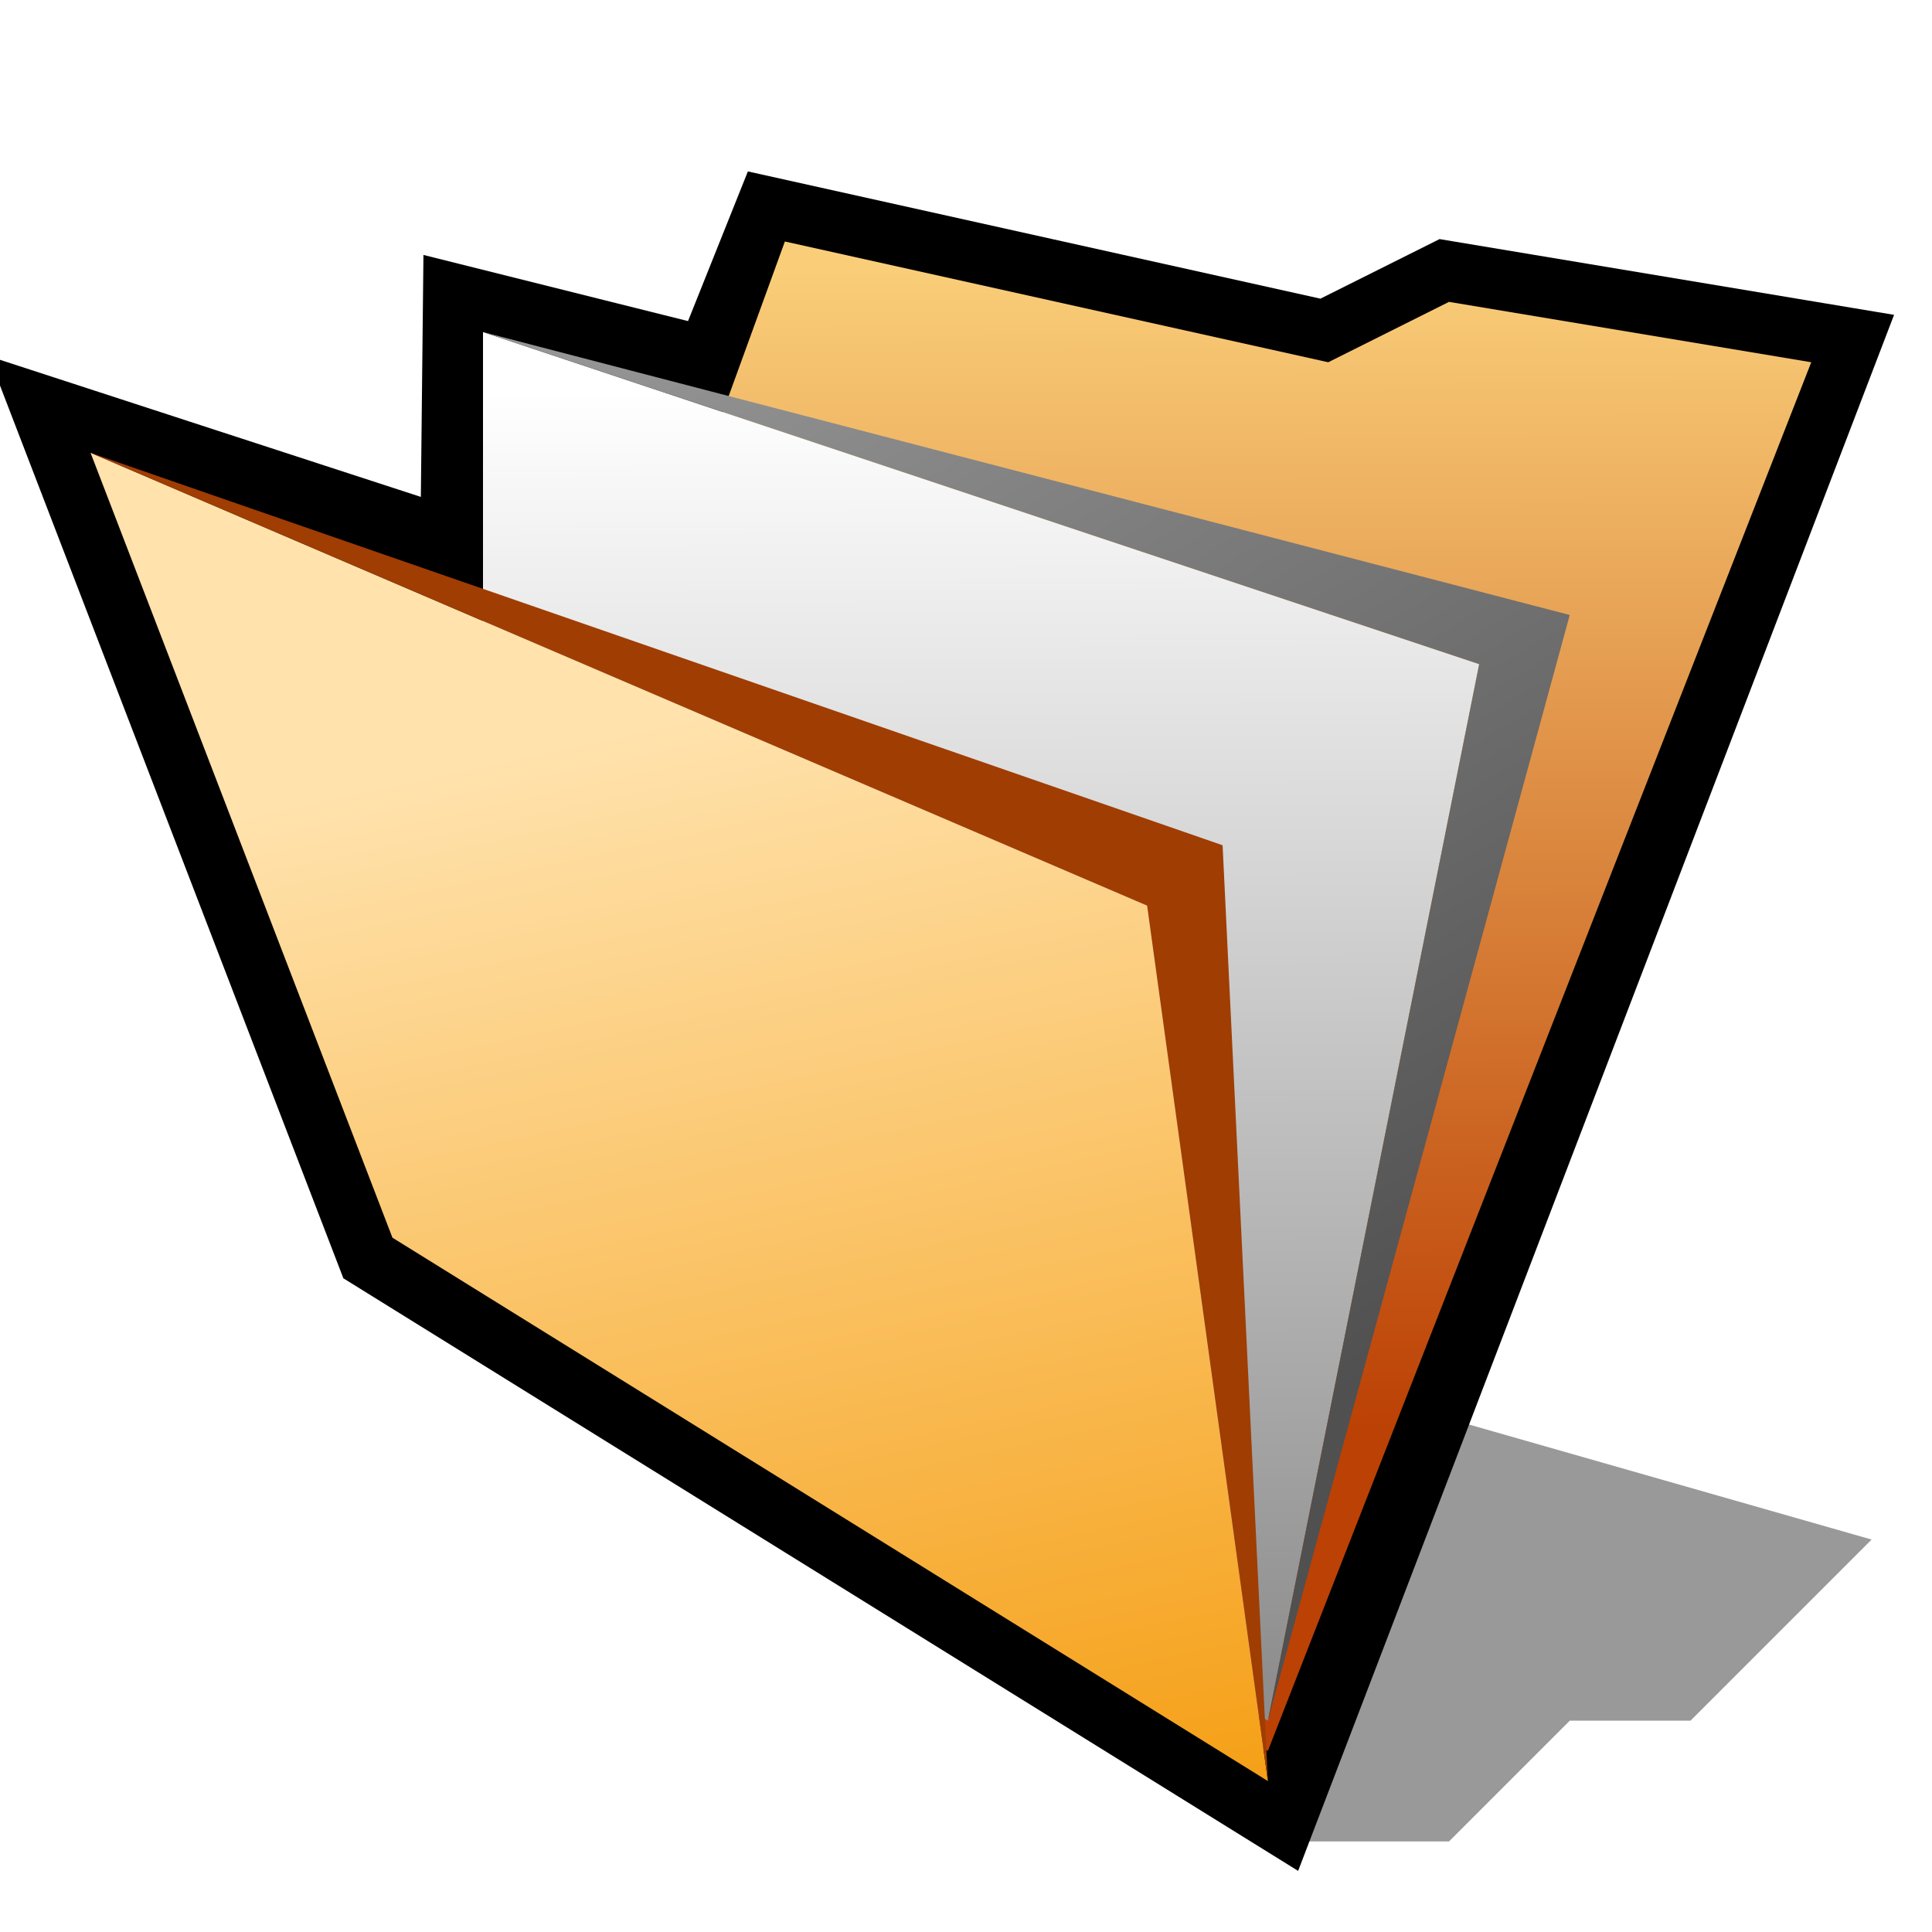
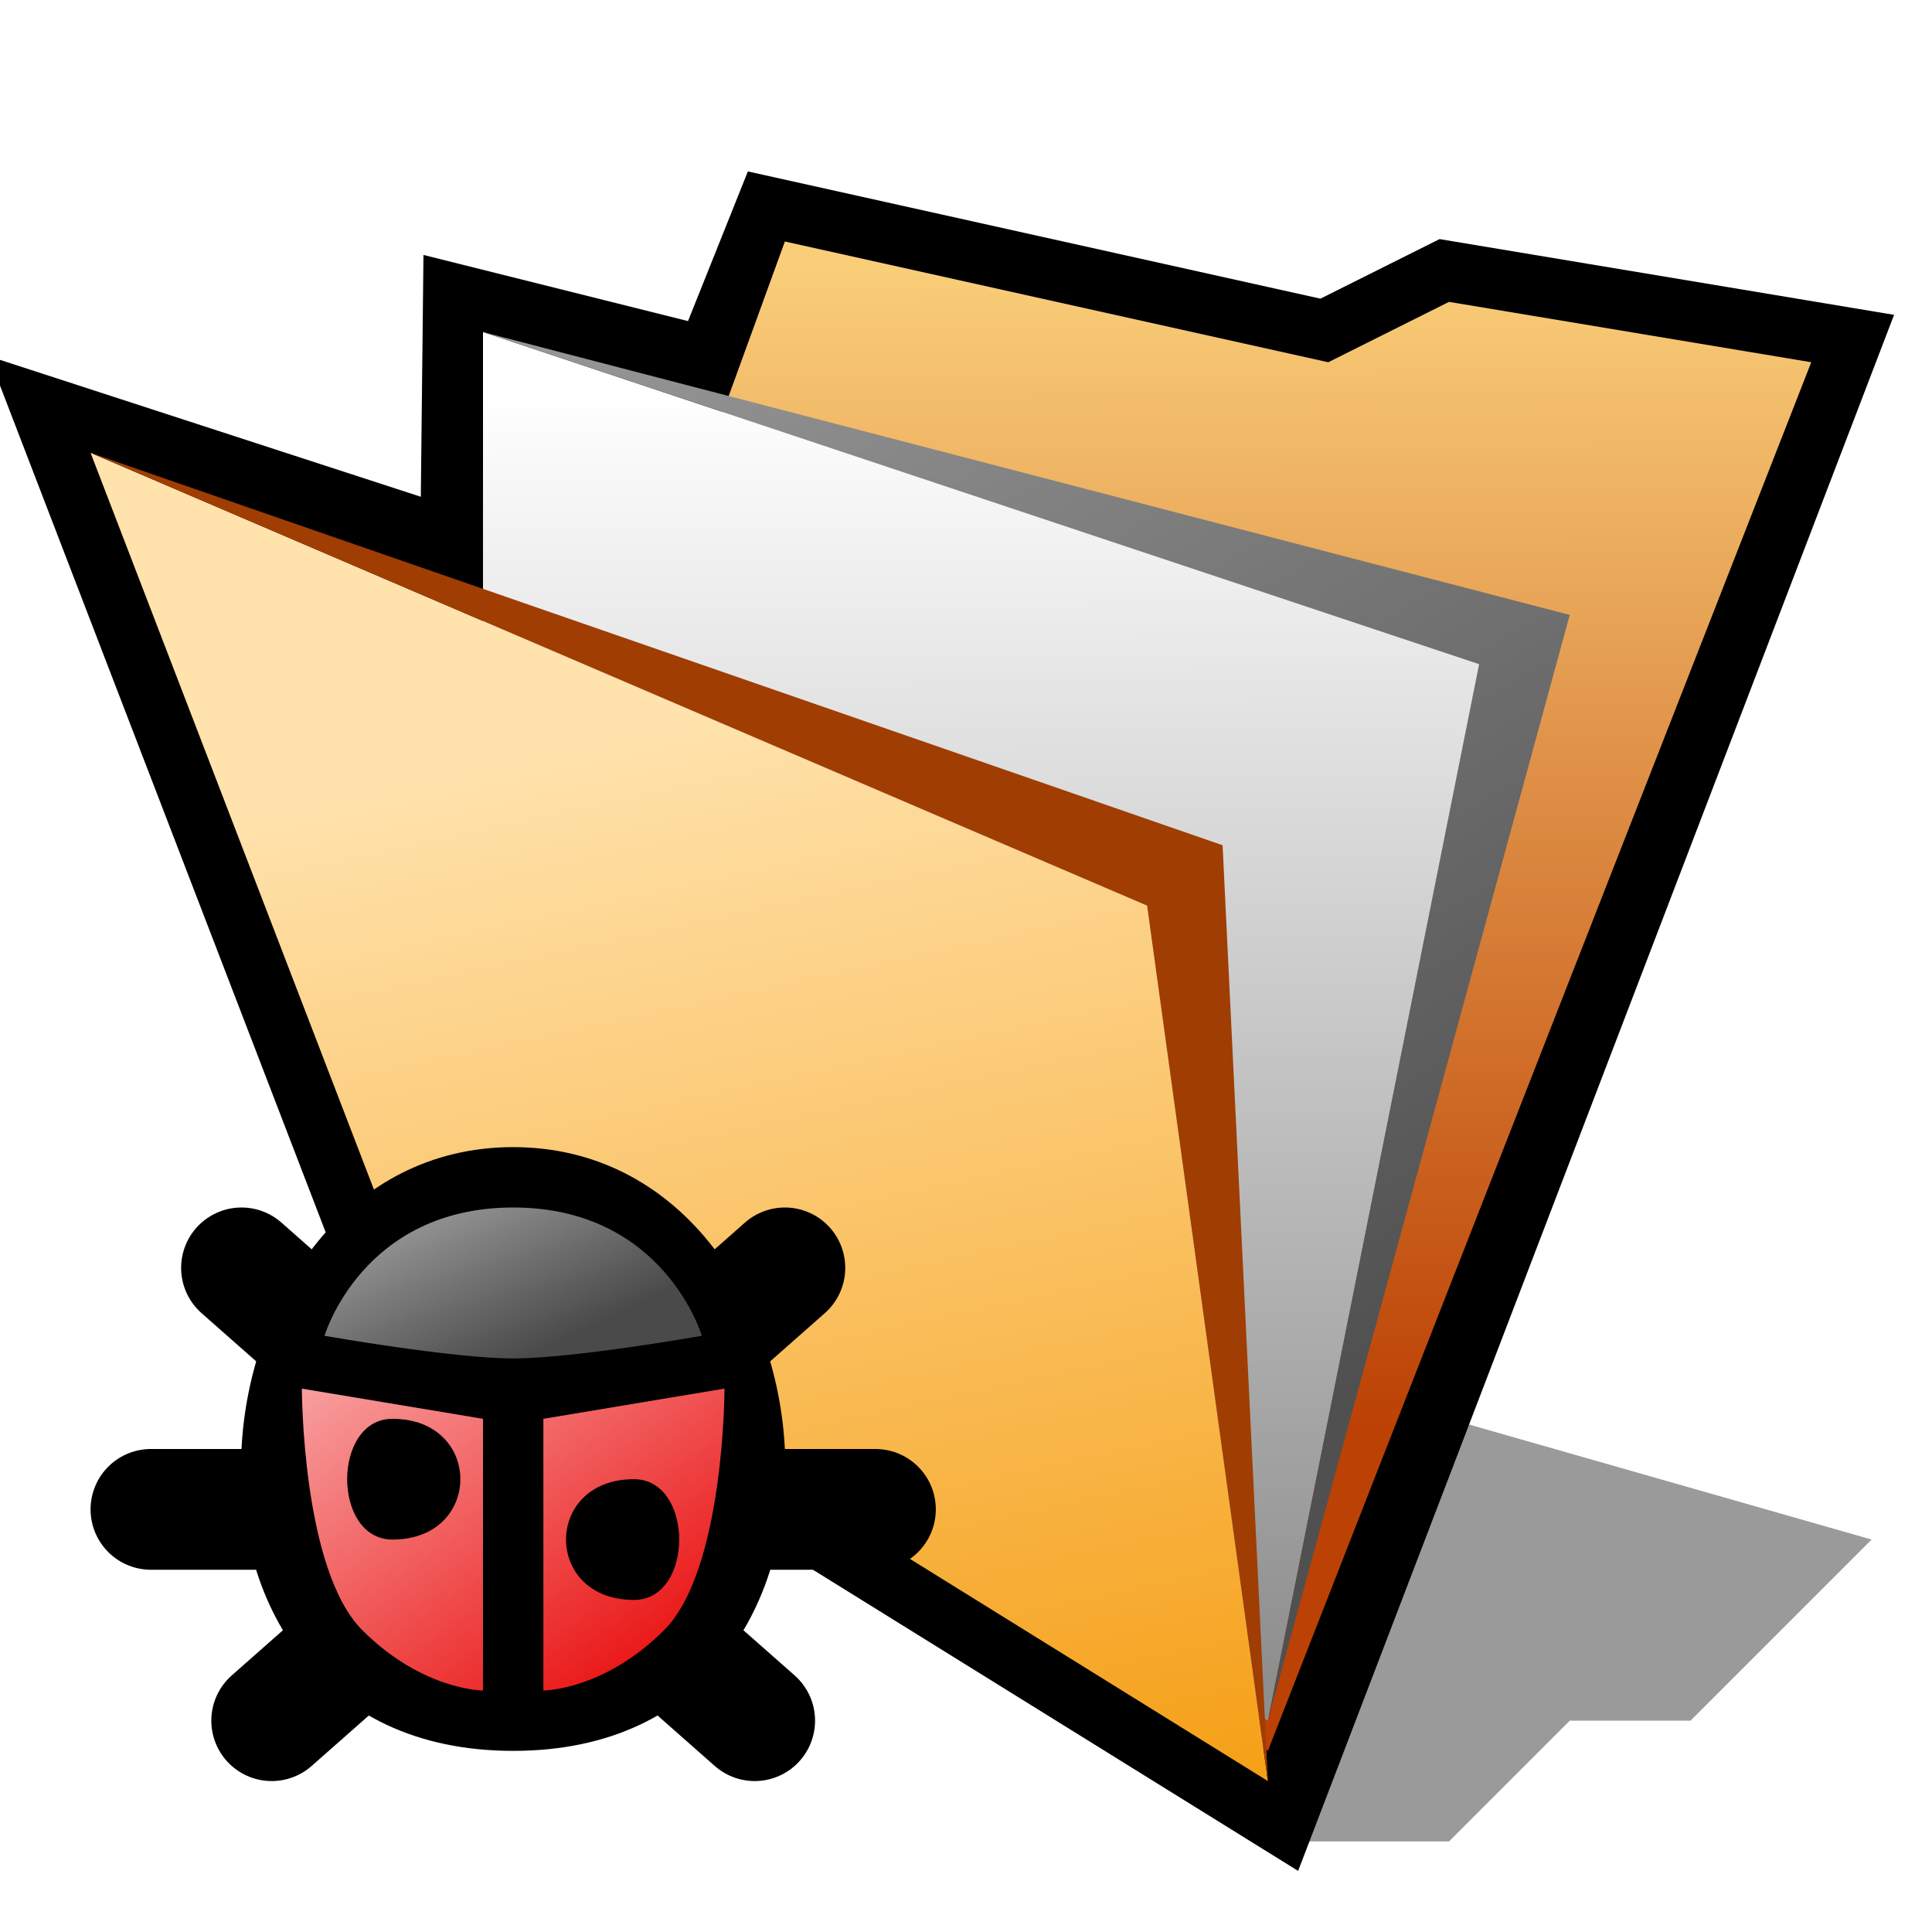
- <svg xmlns="http://www.w3.org/2000/svg" width="64" height="64" viewBox="0 0 6528 6528">
-   <path id="shape_0" d="M 4284 6222 C 4284 6222 4896 6222 4896 6222 C 4896 6222 5304 5814 5304 5814 C 5304 5814 5712 5814 5712 5814 C 5712 5814 6324 5202 6324 5202 C 6324 5202 4896 4794 4896 4794 C 4896 4794 4284 6222 4284 6222 Z " style="fill:#010101;stroke:none;fill-opacity:0.4;" />
-   <path id="shape_1" d="M 306 1530 C 306 1530 1326 4182 1326 4182 C 1326 4182 4284 6018 4284 6018 C 4284 6018 6120 1224 6120 1224 C 6120 1224 4896 1020 4896 1020 C 4896 1020 4488 1224 4488 1224 C 4488 1224 2652 816 2652 816 C 2652 816 2448 1326 2448 1326 C 2448 1326 1632 1122 1632 1122 C 1632 1122 1623 1959 1623 1959 C 1623 1959 306 1530 306 1530 Z " style="stroke-width:408;stroke-linejoin:miter;stroke-linecap:butt;stroke:#000000;fill:none;" />
+ <svg xmlns="http://www.w3.org/2000/svg" version="1.1" width="64" height="64" color-interpolation="linearRGB">
  <g>
-     <defs>
-       <linearGradient id="id1" gradientUnits="userSpaceOnUse" gradientTransform="matrix(0.001049,0.301313,-0.682648,0.002376,6016.38,2849.76)" x1="-6528" x2="6528" y1="-6528" y2="-6528">
-         <stop offset="0%" stop-color="#face79" />
-         <stop offset="100%" stop-color="#bc4105" />
-       </linearGradient>
-     </defs>
-     <path id="shape_3" d="M 2652 816 C 2652 816 1428 4182 1428 4182 C 1428 4182 4284 5916 4284 5916 C 4284 5916 6120 1224 6120 1224 C 6120 1224 4896 1020 4896 1020 C 4896 1020 4488 1224 4488 1224 C 4488 1224 2652 816 2652 816 Z " style="fill:url(#id1);stroke:none;" />
+     <path style="fill:#010101; fill-opacity:0.396" d="M42 61H48L52 57H56L62 51L48 47L42 61z" />
+     <path style="fill:none; stroke:#000000; stroke-width:4" d="M3 15L13 41L42 59L60 12L48 10L44 12L26 8L24 13L16 11L15.91 19.2L3 15z" />
+     <linearGradient id="gradient0" gradientUnits="userSpaceOnUse" x1="102.6" y1="8.5" x2="102.74" y2="47.07">
+       <stop offset="0" stop-color="#face79" />
+       <stop offset="1" stop-color="#bc4105" />
+     </linearGradient>
+     <path style="fill:url(#gradient0)" d="M26 8L14 41L42 58L60 12L48 10L44 12L26 8z" />
+     <linearGradient id="gradient1" gradientUnits="userSpaceOnUse" x1="103.24" y1="12.68" x2="103.39" y2="55.34">
+       <stop offset="0" stop-color="#ffffff" />
+       <stop offset="1" stop-color="#8e8e8e" />
+     </linearGradient>
+     <path style="fill:url(#gradient1)" d="M16 11V41L42 57L49 22L16 11z" />
+     <linearGradient id="gradient2" gradientUnits="userSpaceOnUse" x1="78.34" y1="-26.66" x2="101.46" y2="12.94">
+       <stop offset="0" stop-color="#9a9a9a" />
+       <stop offset="1" stop-color="#505050" />
+     </linearGradient>
+     <path style="fill:url(#gradient2)" d="M16 11L49 22L42 57L52 20.37L16 11z" />
+     <linearGradient id="gradient3" gradientUnits="userSpaceOnUse" x1="88.52" y1="9.59" x2="97.54" y2="51.29">
+       <stop offset="0" stop-color="#ffe2ac" />
+       <stop offset="1" stop-color="#f49806" />
+     </linearGradient>
+     <path style="fill:url(#gradient3)" d="M3 15L13 41L42 59L38 30L3 15z" />
+     <path style="fill:#a03d03" d="M3 15L38 30L42 59L40.5 28L3 15z" />
+     <path style="fill:#000000" d="M17 38C6 38 4 58 17 58C30 58 28 38 17 38z" />
+     <path style="fill:none; stroke:#000000; stroke-width:4; stroke-linecap:round" d="M5 50H29            M26 42L9 57            M8 42L25 57" />
+     <linearGradient id="gradient4" gradientUnits="userSpaceOnUse" x1="91.55" y1="-19.33" x2="104.25" y2="-1.33">
+       <stop offset="0" stop-color="#ffdcdc" />
+       <stop offset="1" stop-color="#e80606" />
+     </linearGradient>
+     <path style="fill:url(#gradient4)" d="M16 47L10 46C10 46 10 52 12 54C14 56 16 56 16 56V47z            M18 47V56C18 56 20 56 22 54C24 52 24 46 24 46L18 47z" />
+     <linearGradient id="gradient5" gradientUnits="userSpaceOnUse" x1="41.01" y1="23.1" x2="45.15" y2="31.83">
+       <stop offset="0" stop-color="#c6c6c6" />
+       <stop offset="1" stop-color="#4a4a4a" />
+     </linearGradient>
+     <path style="fill:url(#gradient5)" d="M10.75 44.25C10.75 44.25 15 45 17 45C19 45 23.25 44.25 23.25 44.25C23.25 44.25 22 40 17 40C12 40 10.75 44.25 10.75 44.25z" />
+     <path style="fill:#000000" d="M13 47C11 47 11 51 13 51C16 51 16 47 13 47z            M21 49C18 49 18 53 21 53C23 53 23 49 21 49z" />
  </g>
-   <g>
-     <defs>
-       <linearGradient id="id2" gradientUnits="userSpaceOnUse" gradientTransform="matrix(0.00116,0.333334,-0.682648,0.002376,6081.9,3485.13)" x1="-6528" x2="6528" y1="-6528" y2="-6528">
-         <stop offset="0%" stop-color="#ffffff" />
-         <stop offset="100%" stop-color="#8e8e8e" />
-       </linearGradient>
-     </defs>
-     <path id="shape_4" d="M 1632 1122 C 1632 1122 1632 4182 1632 4182 C 1632 4182 4284 5814 4284 5814 C 4284 5814 4998 2244 4998 2244 C 4998 2244 1632 1122 1632 1122 Z " style="fill:url(#id2);stroke:none;" />
-   </g>
-   <g>
-     <defs>
-       <linearGradient id="id3" gradientUnits="userSpaceOnUse" gradientTransform="matrix(0.180592,0.309502,-0.589619,0.344038,5321.03,1546.34)" x1="-6528" x2="6528" y1="-6528" y2="-6528">
-         <stop offset="0%" stop-color="#9a9a9a" />
-         <stop offset="100%" stop-color="#505050" />
-       </linearGradient>
-     </defs>
-     <path id="shape_5" d="M 1632 1122 C 1632 1122 4998 2244 4998 2244 C 4998 2244 4284 5814 4284 5814 C 4284 5814 5304 2078 5304 2078 C 5304 2078 1632 1122 1632 1122 Z " style="fill:url(#id3);stroke:none;" />
-   </g>
-   <g>
-     <defs>
-       <linearGradient id="id4" gradientUnits="userSpaceOnUse" gradientTransform="matrix(0.070496,0.325796,-0.66721,0.144371,5133.79,4047.6)" x1="-6528" x2="6528" y1="-6528" y2="-6528">
-         <stop offset="0%" stop-color="#ffe2ac" />
-         <stop offset="100%" stop-color="#f49806" />
-       </linearGradient>
-     </defs>
-     <path id="shape_6" d="M 306 1530 C 306 1530 1326 4182 1326 4182 C 1326 4182 4284 6018 4284 6018 C 4284 6018 3876 3060 3876 3060 C 3876 3060 306 1530 306 1530 Z " style="fill:url(#id4);stroke:none;" />
-   </g>
-   <path id="shape_7" d="M 306 1530 C 306 1530 3876 3060 3876 3060 C 3876 3060 4284 6018 4284 6018 C 4284 6018 4131 2856 4131 2856 C 4131 2856 306 1530 306 1530 Z " style="fill:#a03d03;stroke:none;" />
</svg>
